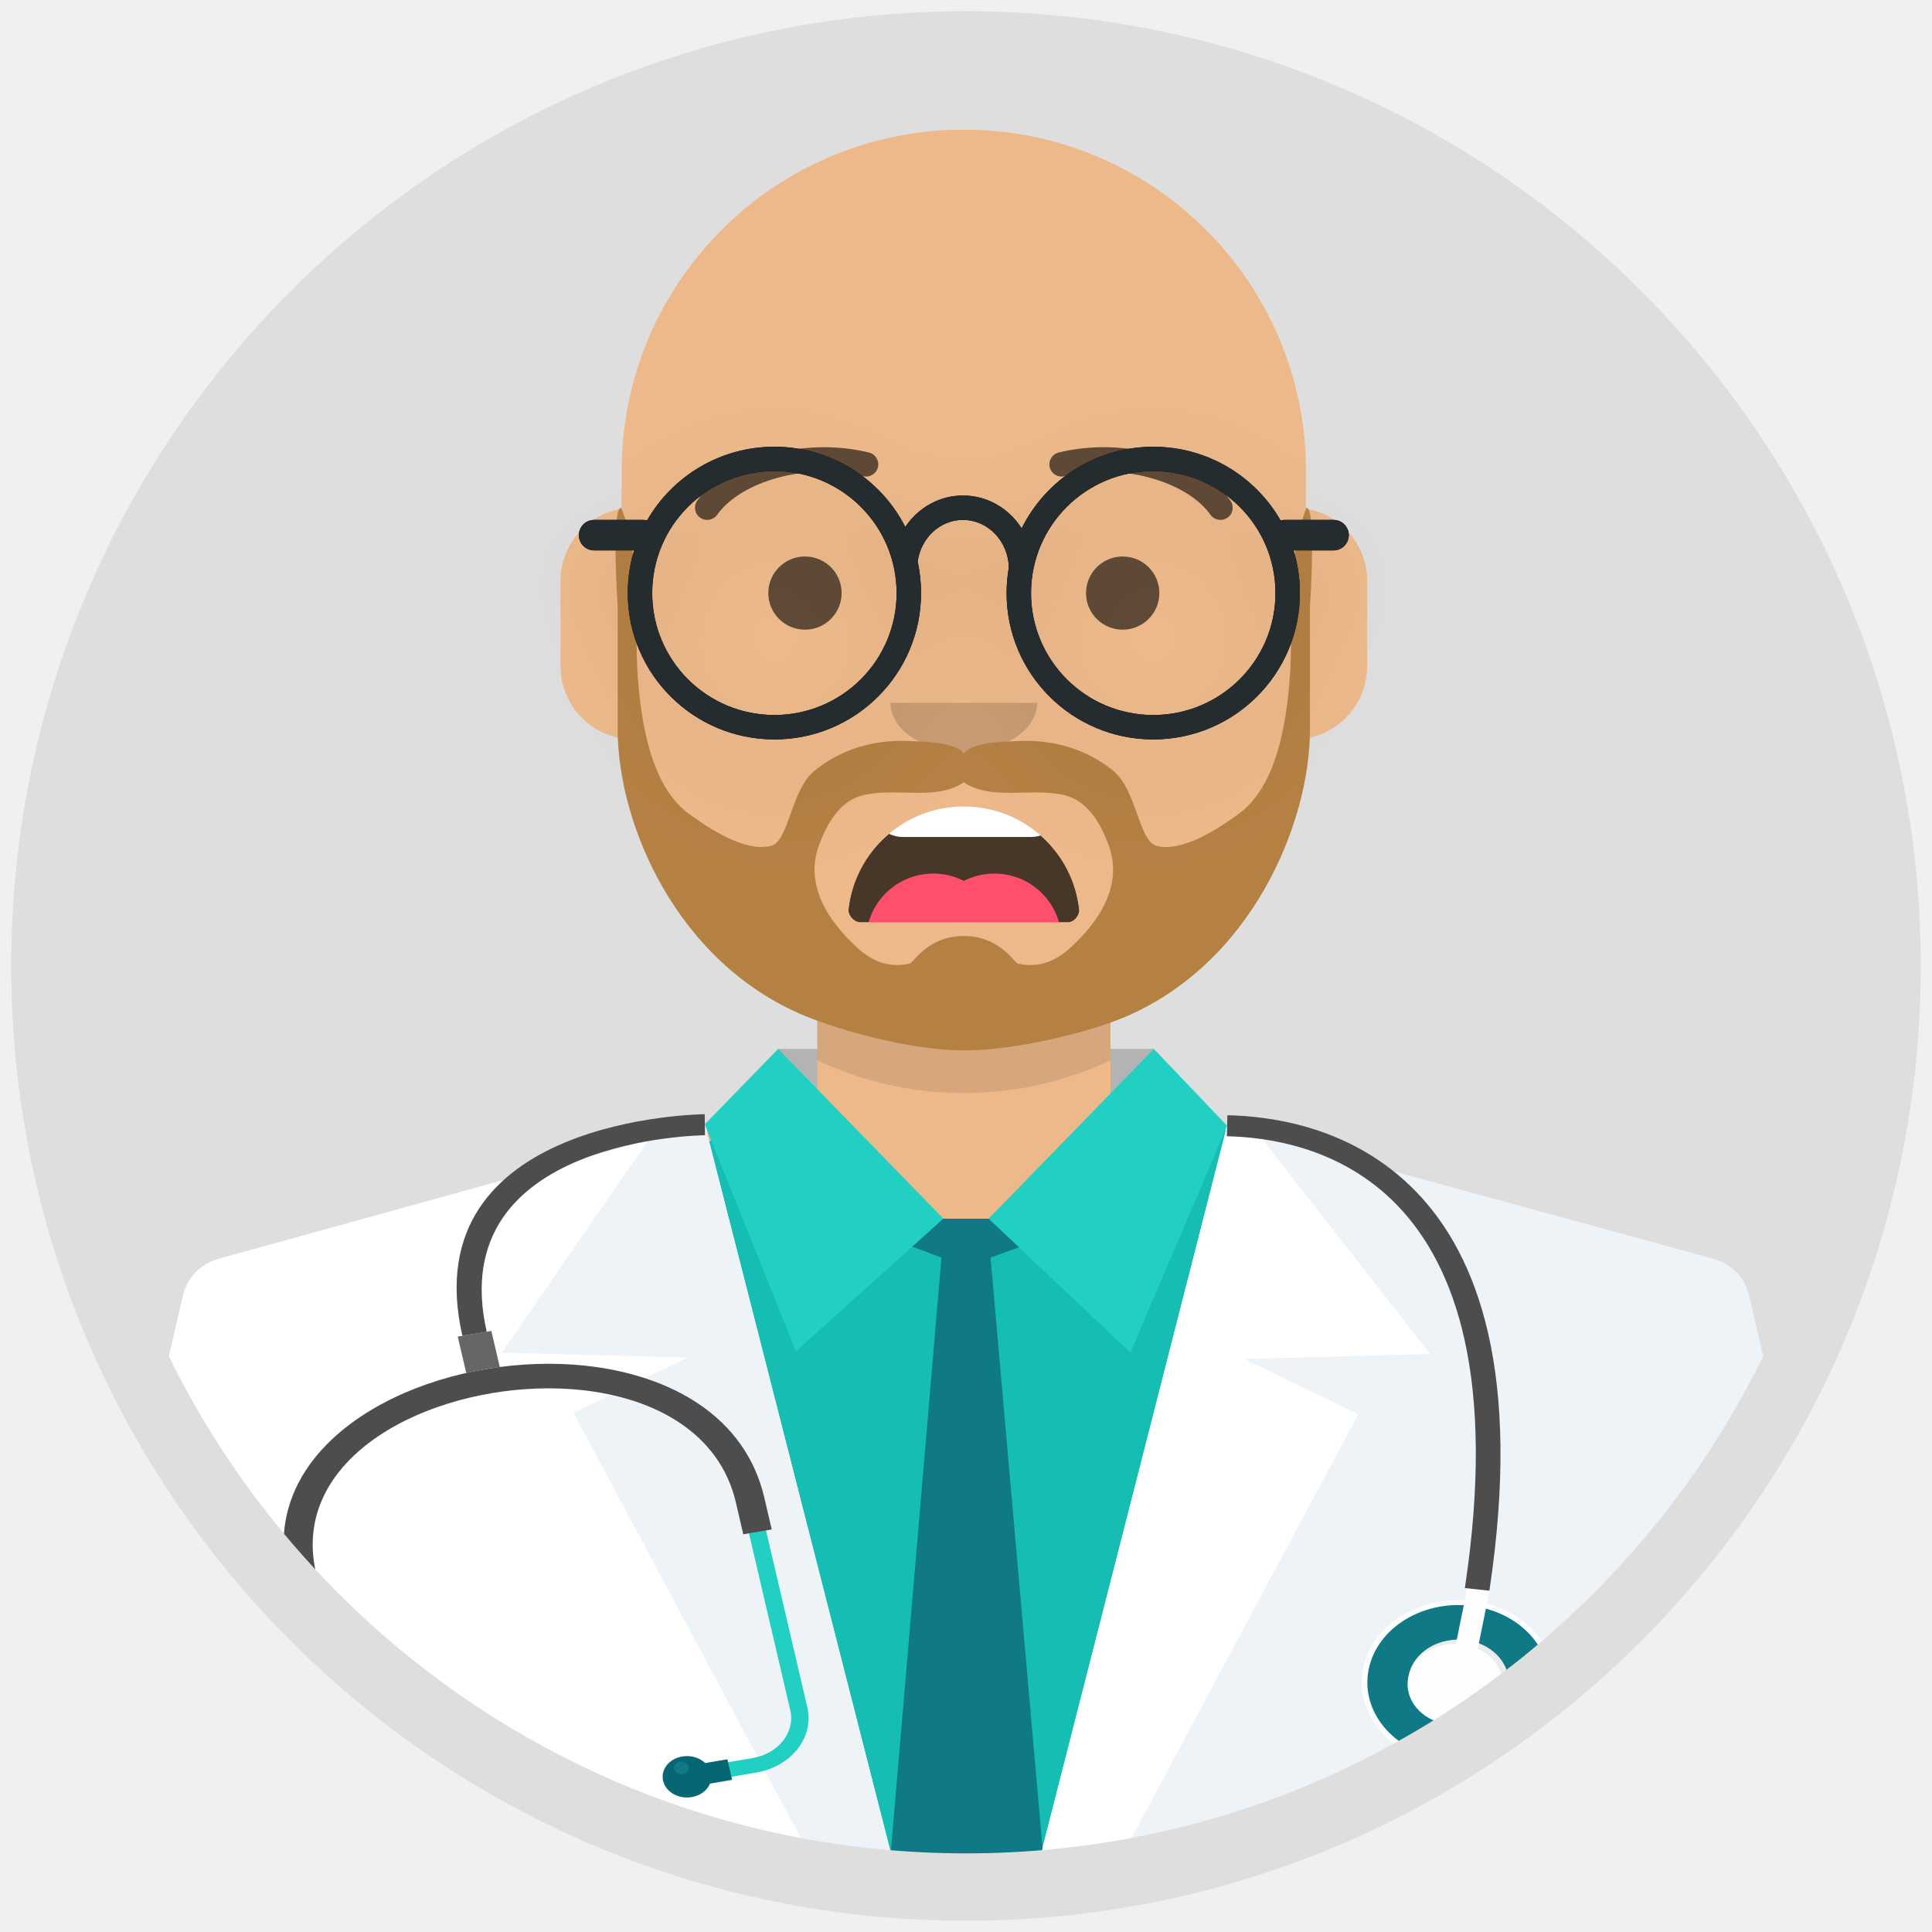
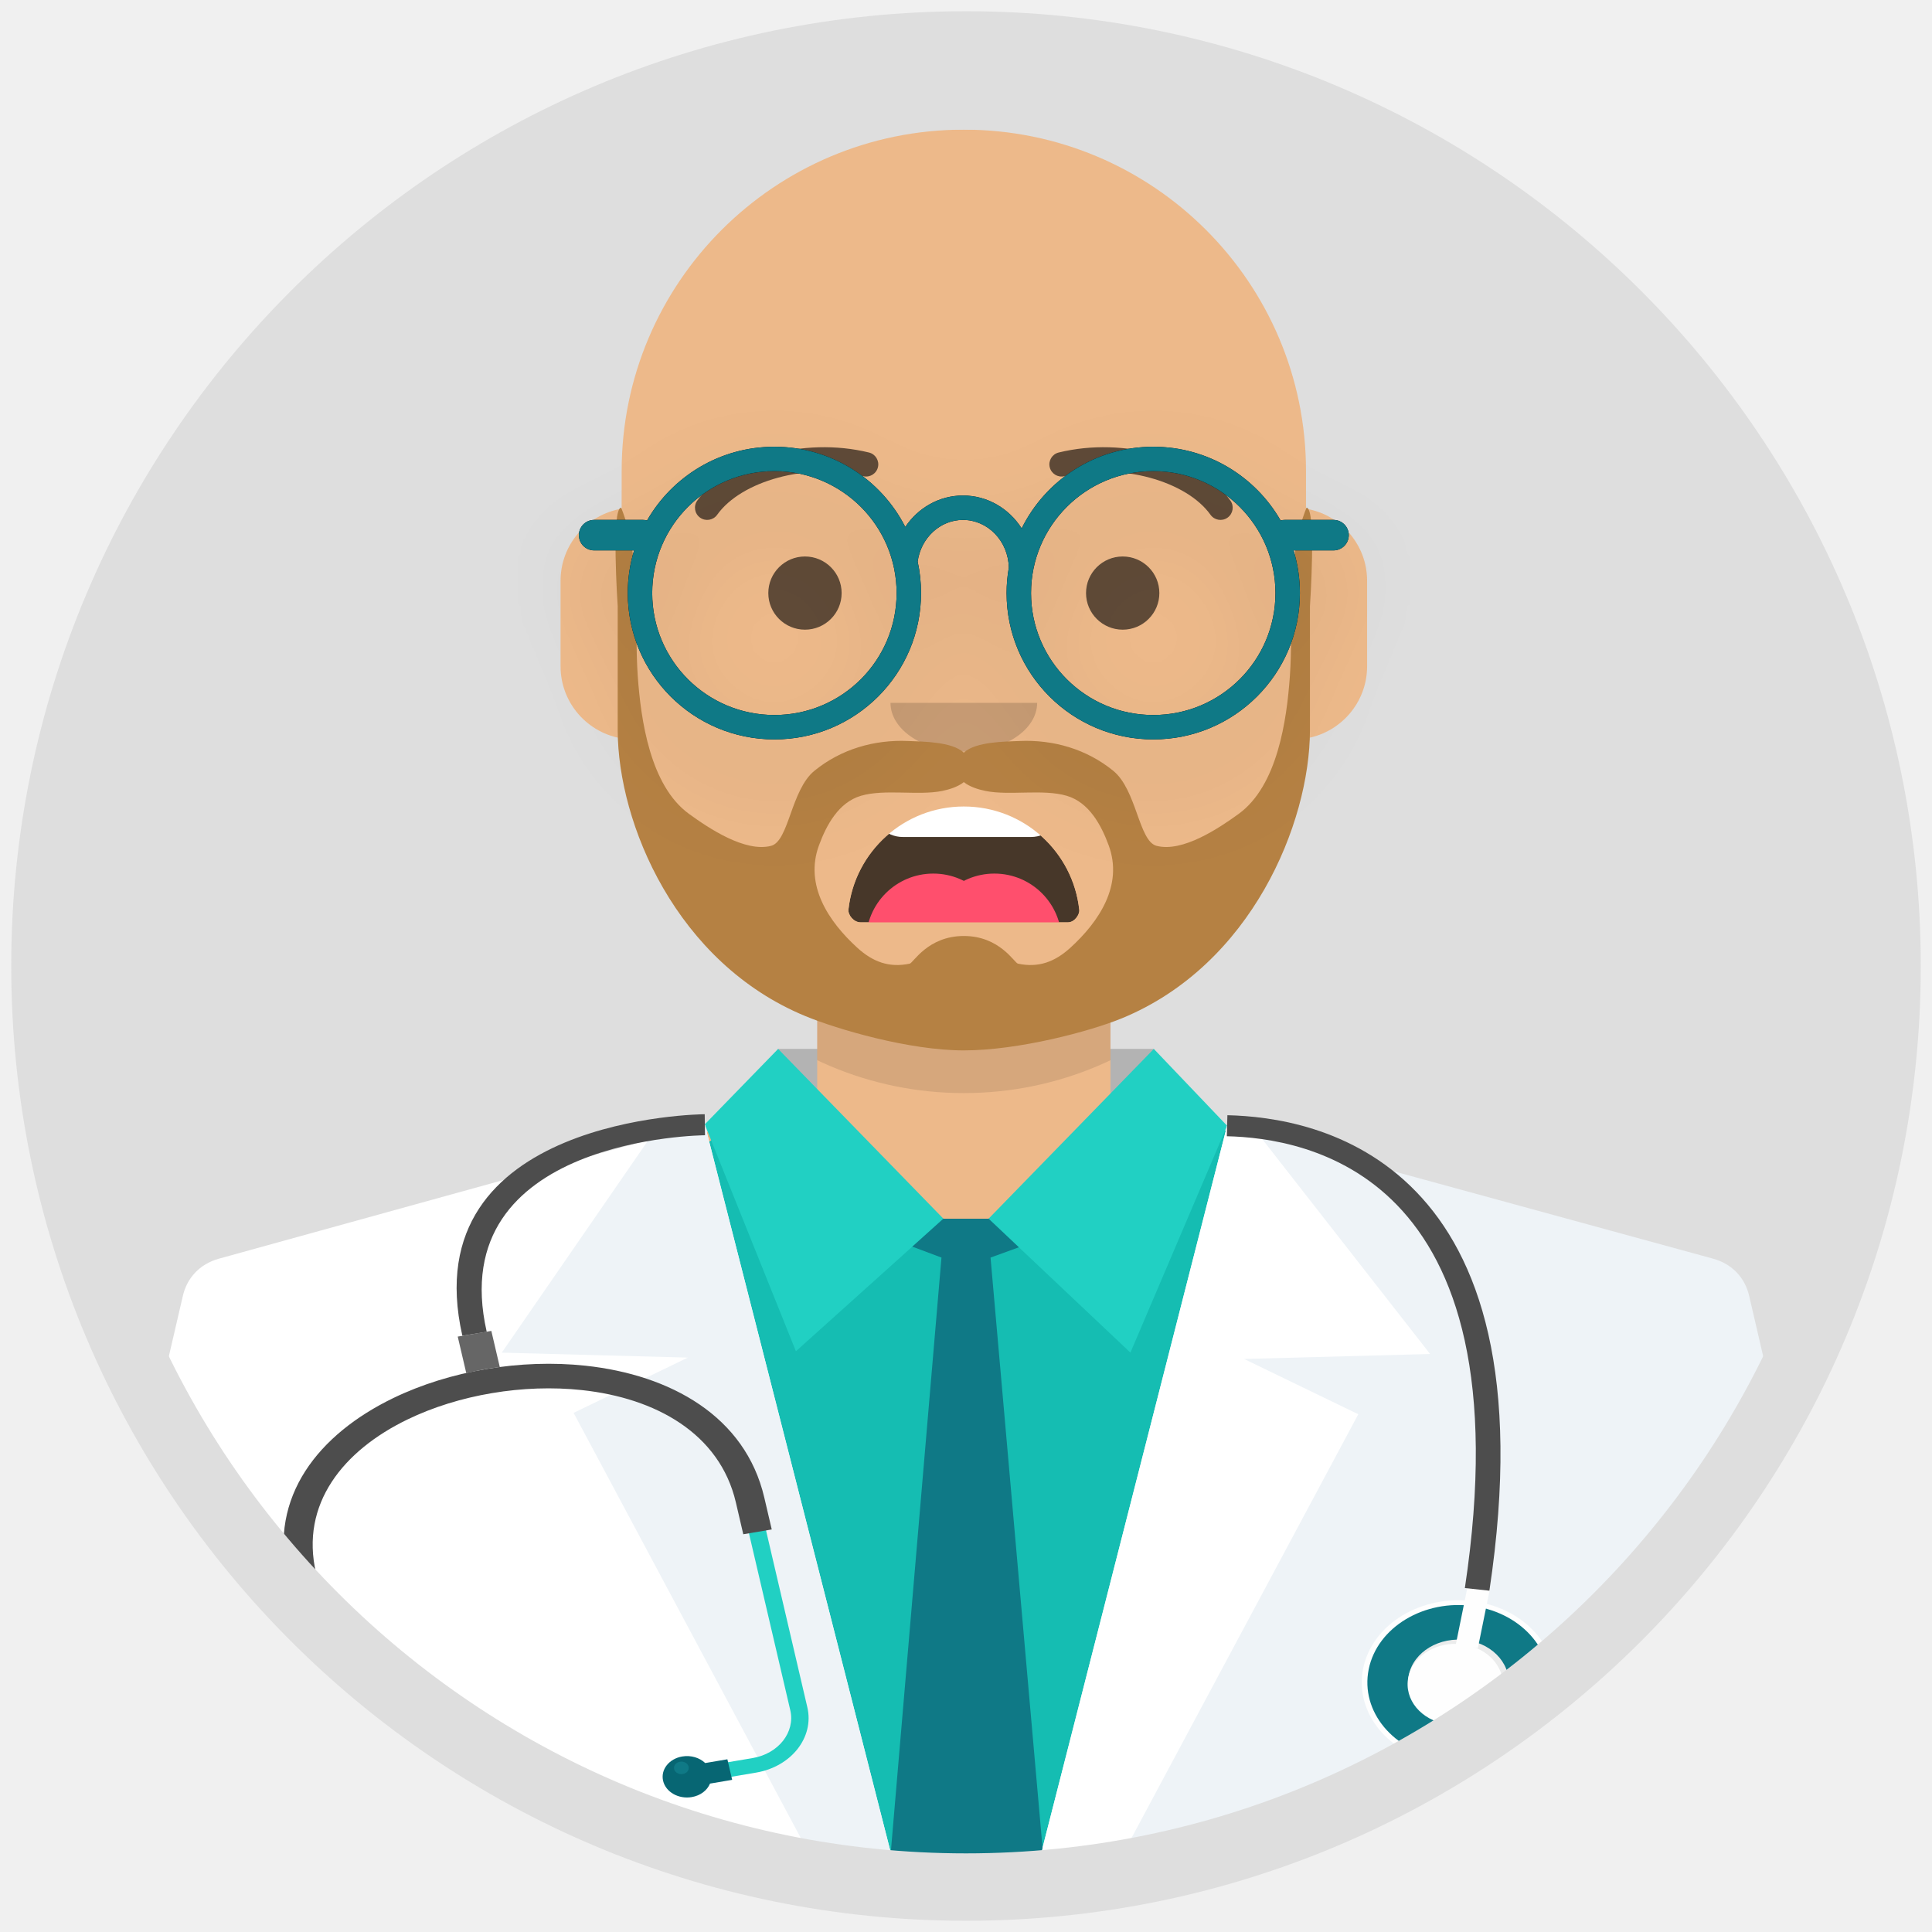
<svg xmlns="http://www.w3.org/2000/svg" width="86" height="86" viewBox="0 0 86 86" fill="none">
  <path d="M43 83.999C65.644 83.999 84 65.643 84 43C84 20.356 65.644 2 43 2C20.357 2 2 20.356 2 43C2 65.643 20.357 83.999 43 83.999Z" fill="#DEDEDE" />
  <mask id="mask0" mask-type="alpha" maskUnits="userSpaceOnUse" x="2" y="2" width="82" height="82">
    <circle cx="43" cy="43" r="41" fill="#C4C4C4" />
  </mask>
  <g mask="url(#mask0)">
    <path d="M34.637 46.691C40.212 46.691 45.786 46.691 51.361 46.691L51.452 47.663L43.279 58.194L34.5 47.559L34.637 46.692L34.637 46.691Z" fill="#B3B3B3" />
    <mask id="mask1" mask-type="alpha" maskUnits="userSpaceOnUse" x="15" y="5" width="56" height="67">
      <path d="M49.431 45.023V50.014H50.519C61.335 50.014 70.103 58.764 70.103 69.557V72H15.704V69.557C15.704 58.764 24.472 50.014 35.288 50.014H36.376V45.023C31.687 42.8 28.317 38.258 27.755 32.882C26.17 32.658 24.952 31.3 24.952 29.657V25.857C24.952 24.243 26.128 22.904 27.672 22.645V20.971C27.672 12.577 34.491 5.771 42.904 5.771C51.316 5.771 58.135 12.577 58.135 20.971V22.645C59.679 22.904 60.855 24.243 60.855 25.857V29.657C60.855 31.3 59.637 32.658 58.052 32.882C57.49 38.258 54.12 42.8 49.431 45.023Z" fill="white" />
    </mask>
    <g mask="url(#mask1)">
      <path d="M49.431 45.023V50.014H50.519C61.335 50.014 70.103 58.764 70.103 69.557V72H15.704V69.557C15.704 58.764 24.472 50.014 35.288 50.014H36.376V45.023C31.687 42.8 28.317 38.258 27.755 32.882C26.17 32.658 24.952 31.3 24.952 29.657V25.857C24.952 24.243 26.128 22.904 27.672 22.645V20.971C27.672 12.577 34.491 5.771 42.904 5.771C51.316 5.771 58.135 12.577 58.135 20.971V22.645C59.679 22.904 60.855 24.243 60.855 25.857V29.657C60.855 31.3 59.637 32.658 58.052 32.882C57.49 38.258 54.12 42.8 49.431 45.023Z" fill="#D0C6AC" />
      <path d="M87.511 5.771H15.704V81.771H87.511V5.771Z" fill="#EDB98A" />
      <path fill-rule="evenodd" clip-rule="evenodd" d="M58.135 27.214V33.457C58.135 41.852 51.316 48.657 42.904 48.657C34.491 48.657 27.672 41.852 27.672 33.457V27.214V31.286C27.672 39.681 34.491 46.486 42.904 46.486C51.316 46.486 58.135 39.681 58.135 31.286V27.214Z" fill="black" fill-opacity="0.1" />
    </g>
    <path d="M28.785 51.737L31.625 50.787L33.913 49.039L41.993 54.248H44.005L52.087 49.033L57.213 51.738L66.122 64.61L59.067 97.147C53.953 98.352 48.565 98.999 42.998 98.999C38.459 98.999 34.038 98.568 29.787 97.756L17.142 65.638L28.785 51.738L28.785 51.737Z" fill="#15BDB2" />
    <path d="M54.622 50.11L51.361 46.691L44.006 54.248L50.319 60.21L54.622 50.11Z" fill="#21D0C3" />
    <path d="M31.371 50.05L34.637 46.691L41.993 54.248L35.429 60.149L31.371 50.05Z" fill="#21D0C3" />
    <path d="M31.372 50.05L9.752 56.026C8.873 56.268 8.321 56.904 8.142 57.675L1.784 85.059C6.066 88.501 10.944 91.41 16.272 93.668L19.432 84.9C19.469 84.8 19.582 84.737 19.705 84.749C19.827 84.762 19.921 84.845 19.927 84.951L20.384 95.248C27.363 97.665 34.998 98.999 43.001 98.999V95.58L31.372 50.05L31.372 50.05Z" fill="white" />
    <path d="M31.372 50.05L28.896 50.697L22.335 60.211L30.617 60.432L25.533 62.892L43.001 95.581L31.372 50.05L31.372 50.05Z" fill="#EEF3F7" />
    <path d="M54.622 50.11L76.249 56.026C77.129 56.267 77.68 56.904 77.859 57.675L84.216 85.06C79.934 88.501 75.056 91.411 69.728 93.668L66.567 84.901C66.531 84.8 66.417 84.737 66.294 84.75C66.172 84.762 66.079 84.846 66.072 84.951L65.617 95.248C58.637 97.666 51.003 99 43.001 99H43V95.581L54.622 50.111L54.622 50.11Z" fill="#EEF3F7" />
    <path d="M54.622 50.11L55.997 50.465L63.659 60.271L55.378 60.492L60.462 62.953L43 95.581L54.622 50.111V50.11H54.622V50.11Z" fill="white" />
    <path d="M43 95.58L46.407 82.252L44.092 55.979L45.353 55.521L44.005 54.248H41.993L40.61 55.492L41.908 55.979L39.651 82.465L43 95.581L43 95.58Z" fill="#0F7986" />
    <path d="M64.186 78.494C61.845 78.15 60.275 76.258 60.679 74.268C61.083 72.279 63.309 70.943 65.65 71.286C67.991 71.63 69.561 73.522 69.158 75.513C68.753 77.502 66.527 78.838 64.186 78.494L64.186 78.494Z" fill="#FEFEFE" />
    <path d="M64.229 78.284C62.024 77.96 60.545 76.179 60.926 74.304C61.307 72.43 63.403 71.172 65.608 71.496C67.813 71.82 69.292 73.602 68.911 75.476C68.53 77.351 66.434 78.607 64.229 78.283V78.284Z" fill="#0F7986" />
    <path d="M64.537 76.768C63.317 76.59 62.499 75.603 62.709 74.566C62.919 73.529 64.08 72.834 65.299 73.012C66.52 73.191 67.338 74.177 67.127 75.214C66.917 76.251 65.757 76.947 64.537 76.768V76.768Z" fill="#EBECEC" />
    <path d="M64.8 73.217L65.786 73.361L66.315 70.754L65.33 70.609L64.8 73.217Z" fill="#FEFEFE" />
    <path d="M31.806 79.217L33.652 78.906C34.437 78.773 35.086 78.381 35.501 77.854C35.914 77.327 36.094 76.667 35.938 76L33.767 66.703C32.947 63.195 29.718 61.406 26.029 61.01C24.615 60.858 23.133 60.913 21.697 61.154C20.26 61.396 18.867 61.826 17.629 62.425C14.405 63.985 12.233 66.684 13.053 70.198L15.225 79.495C15.381 80.162 15.843 80.713 16.462 81.066L16.464 81.065C17.084 81.418 17.859 81.57 18.644 81.437L20.489 81.126L20.338 80.479L18.492 80.79C17.917 80.888 17.347 80.776 16.893 80.518L16.894 80.518C16.439 80.259 16.1 79.855 15.986 79.366L13.815 70.069C13.07 66.88 15.061 64.423 18.01 62.996C19.176 62.431 20.491 62.026 21.848 61.797C23.205 61.569 24.602 61.517 25.934 61.66C29.311 62.023 32.264 63.648 33.007 66.831L35.178 76.128C35.292 76.617 35.16 77.1 34.857 77.487C34.553 77.873 34.077 78.161 33.501 78.258L31.655 78.569L31.806 79.216V79.217V79.217V79.217Z" fill="#21D0C3" />
    <path d="M34.353 68.081L34.021 66.661C33.176 63.044 29.855 61.201 26.061 60.792C24.62 60.638 23.111 60.693 21.648 60.94C20.185 61.186 18.765 61.624 17.504 62.234C14.188 63.839 11.955 66.618 12.801 70.241L13.133 71.661L14.4 71.447L14.069 70.027C13.35 66.947 15.28 64.569 18.138 63.186C19.28 62.633 20.568 62.237 21.899 62.013C23.229 61.788 24.599 61.738 25.903 61.878C29.175 62.229 32.036 63.8 32.755 66.874L33.086 68.295L34.354 68.081L34.353 68.081Z" fill="#4D4D4D" />
    <path d="M19.024 81.516L20.012 81.349C20.26 81.585 20.644 81.707 21.035 81.641C21.622 81.542 22.004 81.057 21.887 80.557C21.771 80.058 21.2 79.734 20.613 79.833C20.221 79.898 19.921 80.136 19.799 80.434L18.812 80.601L19.025 81.515L19.024 81.516Z" fill="#076673" />
    <path d="M32.591 79.227L31.605 79.394C31.482 79.692 31.183 79.929 30.791 79.995C30.204 80.094 29.633 79.77 29.517 79.27C29.4 78.771 29.782 78.286 30.369 78.187C30.76 78.121 31.144 78.243 31.391 78.479L32.378 78.312L32.591 79.227Z" fill="#076673" />
    <path d="M22.248 60.856L21.871 59.243L21.123 59.37L20.375 59.496L20.756 61.125C21.041 61.054 21.33 60.994 21.621 60.944C21.829 60.909 22.038 60.88 22.248 60.856Z" fill="#666666" />
    <path d="M20.633 80.618C20.81 80.588 20.926 80.441 20.89 80.29C20.855 80.139 20.683 80.041 20.505 80.071C20.327 80.101 20.212 80.248 20.247 80.398C20.282 80.549 20.455 80.648 20.633 80.618V80.618Z" fill="#0F7986" />
    <path d="M30.395 78.968C30.573 78.938 30.688 78.791 30.652 78.641C30.617 78.489 30.445 78.391 30.267 78.421C30.089 78.451 29.974 78.598 30.009 78.749C30.044 78.9 30.217 78.998 30.395 78.968Z" fill="#0F7986" />
    <path d="M64.417 76.751C63.263 76.582 62.49 75.649 62.688 74.668C62.887 73.688 63.984 73.029 65.138 73.199C66.292 73.368 67.066 74.301 66.867 75.281C66.667 76.262 65.57 76.92 64.417 76.751H64.417Z" fill="#FEFEFE" />
    <path d="M31.382 50.534C31.349 50.534 19.696 50.616 21.665 59.282L20.581 59.458C18.362 49.688 31.333 49.598 31.369 49.598L31.382 50.534Z" fill="#4D4D4D" />
    <path d="M54.635 49.642C56.536 49.686 60.212 50.126 63.04 53.051C65.809 55.913 67.749 61.17 66.298 70.807L65.206 70.69C66.61 61.362 64.795 56.34 62.191 53.646C59.645 51.014 56.327 50.617 54.61 50.578L54.636 49.642H54.635Z" fill="#4D4D4D" />
    <mask id="mask2" mask-type="alpha" maskUnits="userSpaceOnUse" x="37" y="35" width="12" height="7">
      <path fill-rule="evenodd" clip-rule="evenodd" d="M37.768 40.48C38.055 37.903 40.245 35.9 42.904 35.9C45.57 35.9 47.765 37.916 48.042 40.503C48.064 40.712 47.831 41.057 47.539 41.057C43.488 41.057 40.384 41.057 38.303 41.057C38.009 41.057 37.739 40.737 37.768 40.48Z" fill="white" />
    </mask>
    <g mask="url(#mask2)">
      <path fill-rule="evenodd" clip-rule="evenodd" d="M37.768 40.48C38.055 37.903 40.245 35.9 42.904 35.9C45.57 35.9 47.765 37.916 48.042 40.503C48.064 40.712 47.831 41.057 47.539 41.057C43.488 41.057 40.384 41.057 38.303 41.057C38.009 41.057 37.739 40.737 37.768 40.48Z" fill="black" fill-opacity="0.7" />
      <path d="M45.895 32.914H40.184C39.432 32.914 38.824 33.522 38.824 34.271V35.9C38.824 36.65 39.432 37.257 40.184 37.257H45.895C46.647 37.257 47.255 36.65 47.255 35.9V34.271C47.255 33.522 46.647 32.914 45.895 32.914Z" fill="white" />
      <path d="M41.544 44.857C43.196 44.857 44.535 43.52 44.535 41.871C44.535 40.222 43.196 38.886 41.544 38.886C39.891 38.886 38.552 40.222 38.552 41.871C38.552 43.52 39.891 44.857 41.544 44.857Z" fill="#FF4F6D" />
      <path d="M44.264 44.857C45.916 44.857 47.255 43.52 47.255 41.871C47.255 40.222 45.916 38.886 44.264 38.886C42.611 38.886 41.272 40.222 41.272 41.871C41.272 43.52 42.611 44.857 44.264 44.857Z" fill="#FF4F6D" />
    </g>
    <path fill-rule="evenodd" clip-rule="evenodd" d="M39.639 31.286C39.639 32.485 41.101 33.457 42.904 33.457C44.706 33.457 46.167 32.485 46.167 31.286" fill="black" fill-opacity="0.16" />
    <path d="M35.832 28.029C36.733 28.029 37.464 27.299 37.464 26.4C37.464 25.501 36.733 24.771 35.832 24.771C34.93 24.771 34.2 25.501 34.2 26.4C34.2 27.299 34.93 28.029 35.832 28.029Z" fill="black" fill-opacity="0.6" />
    <path d="M49.975 28.029C50.877 28.029 51.607 27.299 51.607 26.4C51.607 25.501 50.877 24.771 49.975 24.771C49.074 24.771 48.343 25.501 48.343 26.4C48.343 27.299 49.074 28.029 49.975 28.029Z" fill="black" fill-opacity="0.6" />
    <path d="M31.923 22.915C32.988 21.419 35.907 20.581 38.422 21.197C38.714 21.269 39.008 21.09 39.08 20.799C39.151 20.508 38.973 20.214 38.681 20.143C35.761 19.427 32.38 20.398 31.036 22.286C30.862 22.53 30.92 22.869 31.165 23.043C31.409 23.216 31.749 23.159 31.923 22.915Z" fill="black" fill-opacity="0.6" />
    <path d="M53.884 22.915C52.819 21.419 49.9 20.581 47.385 21.197C47.093 21.269 46.799 21.09 46.727 20.799C46.656 20.508 46.834 20.214 47.126 20.143C50.046 19.427 53.426 20.398 54.771 22.286C54.945 22.53 54.887 22.869 54.642 23.043C54.398 23.216 54.058 23.159 53.884 22.915Z" fill="black" fill-opacity="0.6" />
    <mask id="mask3" mask-type="alpha" maskUnits="userSpaceOnUse" x="7" y="-4" width="72" height="76">
      <path d="M78.807 -4H7V72H78.807V-4Z" fill="white" />
    </mask>
    <g mask="url(#mask3)">
      <mask id="mask4" mask-type="alpha" maskUnits="userSpaceOnUse" x="27" y="22" width="32" height="25">
        <path fill-rule="evenodd" clip-rule="evenodd" d="M47.644 42.189C46.96 42.811 46.232 43.091 45.311 42.895C45.153 42.862 44.507 41.664 42.903 41.664C41.3 41.664 40.654 42.862 40.495 42.895C39.575 43.091 38.847 42.811 38.163 42.189C36.878 41.018 35.809 39.404 36.451 37.642C36.786 36.724 37.33 35.717 38.321 35.424C39.378 35.112 40.863 35.423 41.928 35.21C42.273 35.141 42.651 35.018 42.903 34.814C43.156 35.018 43.533 35.141 43.878 35.21C44.944 35.423 46.429 35.112 47.486 35.424C48.477 35.717 49.021 36.724 49.356 37.642C49.998 39.404 48.929 41.018 47.644 42.189ZM58.157 22.6C57.23 24.88 57.588 27.719 57.416 30.112C57.277 32.057 56.867 34.973 55.136 36.23C54.251 36.872 52.639 37.952 51.483 37.651C50.687 37.444 50.602 35.164 49.555 34.311C48.368 33.344 46.886 32.919 45.392 32.984C44.747 33.013 43.443 33.006 42.903 33.501C42.364 33.006 41.06 33.013 40.415 32.984C38.921 32.919 37.438 33.344 36.252 34.311C35.205 35.164 35.12 37.444 34.324 37.651C33.168 37.952 31.556 36.872 30.671 36.23C28.94 34.973 28.53 32.057 28.39 30.112C28.219 27.719 28.577 24.88 27.65 22.6C27.198 22.6 27.496 26.978 27.496 26.978V32.503C27.505 36.653 30.102 42.864 35.861 45.235C37.269 45.815 40.46 46.757 42.903 46.757C45.347 46.757 48.538 45.905 49.946 45.325C55.705 42.953 58.302 36.653 58.311 32.503V26.978C58.311 26.978 58.608 22.6 58.157 22.6Z" fill="white" />
      </mask>
      <g mask="url(#mask4)">
        <path fill-rule="evenodd" clip-rule="evenodd" d="M47.644 42.189C46.96 42.811 46.232 43.091 45.311 42.895C45.153 42.862 44.507 41.664 42.903 41.664C41.3 41.664 40.654 42.862 40.495 42.895C39.575 43.091 38.847 42.811 38.163 42.189C36.878 41.018 35.809 39.404 36.451 37.642C36.786 36.724 37.33 35.717 38.321 35.424C39.378 35.112 40.863 35.423 41.928 35.21C42.273 35.141 42.651 35.018 42.903 34.814C43.156 35.018 43.533 35.141 43.878 35.21C44.944 35.423 46.429 35.112 47.486 35.424C48.477 35.717 49.021 36.724 49.356 37.642C49.998 39.404 48.929 41.018 47.644 42.189ZM58.157 22.6C57.23 24.88 57.588 27.719 57.416 30.112C57.277 32.057 56.867 34.973 55.136 36.23C54.251 36.872 52.639 37.952 51.483 37.651C50.687 37.444 50.602 35.164 49.555 34.311C48.368 33.344 46.886 32.919 45.392 32.984C44.747 33.013 43.443 33.006 42.903 33.501C42.364 33.006 41.06 33.013 40.415 32.984C38.921 32.919 37.438 33.344 36.252 34.311C35.205 35.164 35.12 37.444 34.324 37.651C33.168 37.952 31.556 36.872 30.671 36.23C28.94 34.973 28.53 32.057 28.39 30.112C28.219 27.719 28.577 24.88 27.65 22.6C27.198 22.6 27.496 26.978 27.496 26.978V32.503C27.505 36.653 30.102 42.864 35.861 45.235C37.269 45.815 40.46 46.757 42.903 46.757C45.347 46.757 48.538 45.905 49.946 45.325C55.705 42.953 58.302 36.653 58.311 32.503V26.978C58.311 26.978 58.608 22.6 58.157 22.6Z" fill="#331B0C" />
        <path d="M83.159 15.543H11.352V81.771H83.159V15.543Z" fill="#B58143" />
      </g>
      <g filter="url(#filter0_d)">
        <path fill-rule="evenodd" clip-rule="evenodd" d="M45.478 23.521C46.543 21.367 48.766 19.886 51.335 19.886C53.761 19.886 55.878 21.206 57.004 23.167C57.061 23.151 57.121 23.143 57.183 23.143H59.359C59.735 23.143 60.039 23.447 60.039 23.821C60.039 24.196 59.735 24.5 59.359 24.5H57.581C57.765 25.101 57.863 25.739 57.863 26.4C57.863 29.998 54.941 32.914 51.335 32.914C47.73 32.914 44.807 29.998 44.807 26.4C44.807 26.014 44.841 25.636 44.906 25.268C44.883 24.081 43.968 23.143 42.866 23.143C41.85 23.143 40.993 23.941 40.848 24.997C40.947 25.449 40.999 25.918 40.999 26.4C40.999 29.998 38.077 32.914 34.472 32.914C30.866 32.914 27.944 29.998 27.944 26.4C27.944 25.739 28.042 25.101 28.226 24.5H26.448C26.072 24.5 25.768 24.196 25.768 23.821C25.768 23.447 26.072 23.143 26.448 23.143H28.624C28.686 23.143 28.746 23.151 28.803 23.167C29.928 21.206 32.045 19.886 34.472 19.886C37.015 19.886 39.219 21.338 40.297 23.456C40.861 22.611 41.802 22.057 42.866 22.057C43.957 22.057 44.918 22.639 45.478 23.521ZM34.472 31.828C37.476 31.828 39.911 29.398 39.911 26.4C39.911 23.402 37.476 20.971 34.472 20.971C31.467 20.971 29.032 23.402 29.032 26.4C29.032 29.398 31.467 31.828 34.472 31.828ZM51.335 31.828C54.34 31.828 56.775 29.398 56.775 26.4C56.775 23.402 54.34 20.971 51.335 20.971C48.331 20.971 45.895 23.402 45.895 26.4C45.895 29.398 48.331 31.828 51.335 31.828Z" fill="black" />
      </g>
-       <path fill-rule="evenodd" clip-rule="evenodd" d="M45.478 23.521C46.543 21.367 48.766 19.886 51.335 19.886C53.761 19.886 55.878 21.206 57.004 23.167C57.061 23.151 57.121 23.143 57.183 23.143H59.359C59.735 23.143 60.039 23.447 60.039 23.821C60.039 24.196 59.735 24.5 59.359 24.5H57.581C57.765 25.101 57.863 25.739 57.863 26.4C57.863 29.998 54.941 32.914 51.335 32.914C47.73 32.914 44.807 29.998 44.807 26.4C44.807 26.014 44.841 25.636 44.906 25.268C44.883 24.081 43.968 23.143 42.866 23.143C41.85 23.143 40.993 23.941 40.848 24.997C40.947 25.449 40.999 25.918 40.999 26.4C40.999 29.998 38.077 32.914 34.472 32.914C30.866 32.914 27.944 29.998 27.944 26.4C27.944 25.739 28.042 25.101 28.226 24.5H26.448C26.072 24.5 25.768 24.196 25.768 23.821C25.768 23.447 26.072 23.143 26.448 23.143H28.624C28.686 23.143 28.746 23.151 28.803 23.167C29.928 21.206 32.045 19.886 34.472 19.886C37.015 19.886 39.219 21.338 40.297 23.456C40.861 22.611 41.802 22.057 42.866 22.057C43.957 22.057 44.918 22.639 45.478 23.521ZM34.472 31.828C37.476 31.828 39.911 29.398 39.911 26.4C39.911 23.402 37.476 20.971 34.472 20.971C31.467 20.971 29.032 23.402 29.032 26.4C29.032 29.398 31.467 31.828 34.472 31.828ZM51.335 31.828C54.34 31.828 56.775 29.398 56.775 26.4C56.775 23.402 54.34 20.971 51.335 20.971C48.331 20.971 45.895 23.402 45.895 26.4C45.895 29.398 48.331 31.828 51.335 31.828Z" fill="#252C2F" />
+       <path fill-rule="evenodd" clip-rule="evenodd" d="M45.478 23.521C46.543 21.367 48.766 19.886 51.335 19.886C53.761 19.886 55.878 21.206 57.004 23.167C57.061 23.151 57.121 23.143 57.183 23.143H59.359C59.735 23.143 60.039 23.447 60.039 23.821C60.039 24.196 59.735 24.5 59.359 24.5H57.581C57.765 25.101 57.863 25.739 57.863 26.4C57.863 29.998 54.941 32.914 51.335 32.914C47.73 32.914 44.807 29.998 44.807 26.4C44.807 26.014 44.841 25.636 44.906 25.268C44.883 24.081 43.968 23.143 42.866 23.143C41.85 23.143 40.993 23.941 40.848 24.997C40.947 25.449 40.999 25.918 40.999 26.4C40.999 29.998 38.077 32.914 34.472 32.914C30.866 32.914 27.944 29.998 27.944 26.4C27.944 25.739 28.042 25.101 28.226 24.5H26.448C26.072 24.5 25.768 24.196 25.768 23.821C25.768 23.447 26.072 23.143 26.448 23.143H28.624C28.686 23.143 28.746 23.151 28.803 23.167C29.928 21.206 32.045 19.886 34.472 19.886C37.015 19.886 39.219 21.338 40.297 23.456C40.861 22.611 41.802 22.057 42.866 22.057C43.957 22.057 44.918 22.639 45.478 23.521ZM34.472 31.828C37.476 31.828 39.911 29.398 39.911 26.4C39.911 23.402 37.476 20.971 34.472 20.971C31.467 20.971 29.032 23.402 29.032 26.4C29.032 29.398 31.467 31.828 34.472 31.828ZM51.335 31.828C54.34 31.828 56.775 29.398 56.775 26.4C56.775 23.402 54.34 20.971 51.335 20.971C48.331 20.971 45.895 23.402 45.895 26.4C45.895 29.398 48.331 31.828 51.335 31.828Z" fill="#0F7986" />
    </g>
  </g>
  <mask id="mask5" mask-type="alpha" maskUnits="userSpaceOnUse" x="2" y="1" width="82" height="82">
    <circle cx="43" cy="42" r="41" fill="#C4C4C4" />
  </mask>
  <g mask="url(#mask5)">
</g>
  <mask id="mask6" mask-type="alpha" maskUnits="userSpaceOnUse" x="2" y="2" width="82" height="82">
    <circle cx="43" cy="43" r="41" fill="#C4C4C4" />
  </mask>
  <g mask="url(#mask6)">
- </g>
-   <mask id="mask7" mask-type="alpha" maskUnits="userSpaceOnUse" x="2" y="2" width="82" height="82">
-     <circle cx="43" cy="43" r="41" fill="#C4C4C4" />
-   </mask>
-   <g mask="url(#mask7)">
</g>
  <circle cx="43" cy="43" r="41" stroke="#DEDEDE" stroke-width="3" />
  <defs>
    <filter id="filter0_d" x="21.768" y="17.886" width="42.272" height="21.029" filterUnits="userSpaceOnUse" color-interpolation-filters="sRGB">
      <feFlood flood-opacity="0" result="BackgroundImageFix" />
      <feColorMatrix in="SourceAlpha" type="matrix" values="0 0 0 0 0 0 0 0 0 0 0 0 0 0 0 0 0 0 127 0" />
      <feOffset dy="2" />
      <feGaussianBlur stdDeviation="2" />
      <feColorMatrix type="matrix" values="0 0 0 0 0 0 0 0 0 0 0 0 0 0 0 0 0 0 0.1 0" />
      <feBlend mode="normal" in2="BackgroundImageFix" result="effect1_dropShadow" />
      <feBlend mode="normal" in="SourceGraphic" in2="effect1_dropShadow" result="shape" />
    </filter>
  </defs>
</svg>
